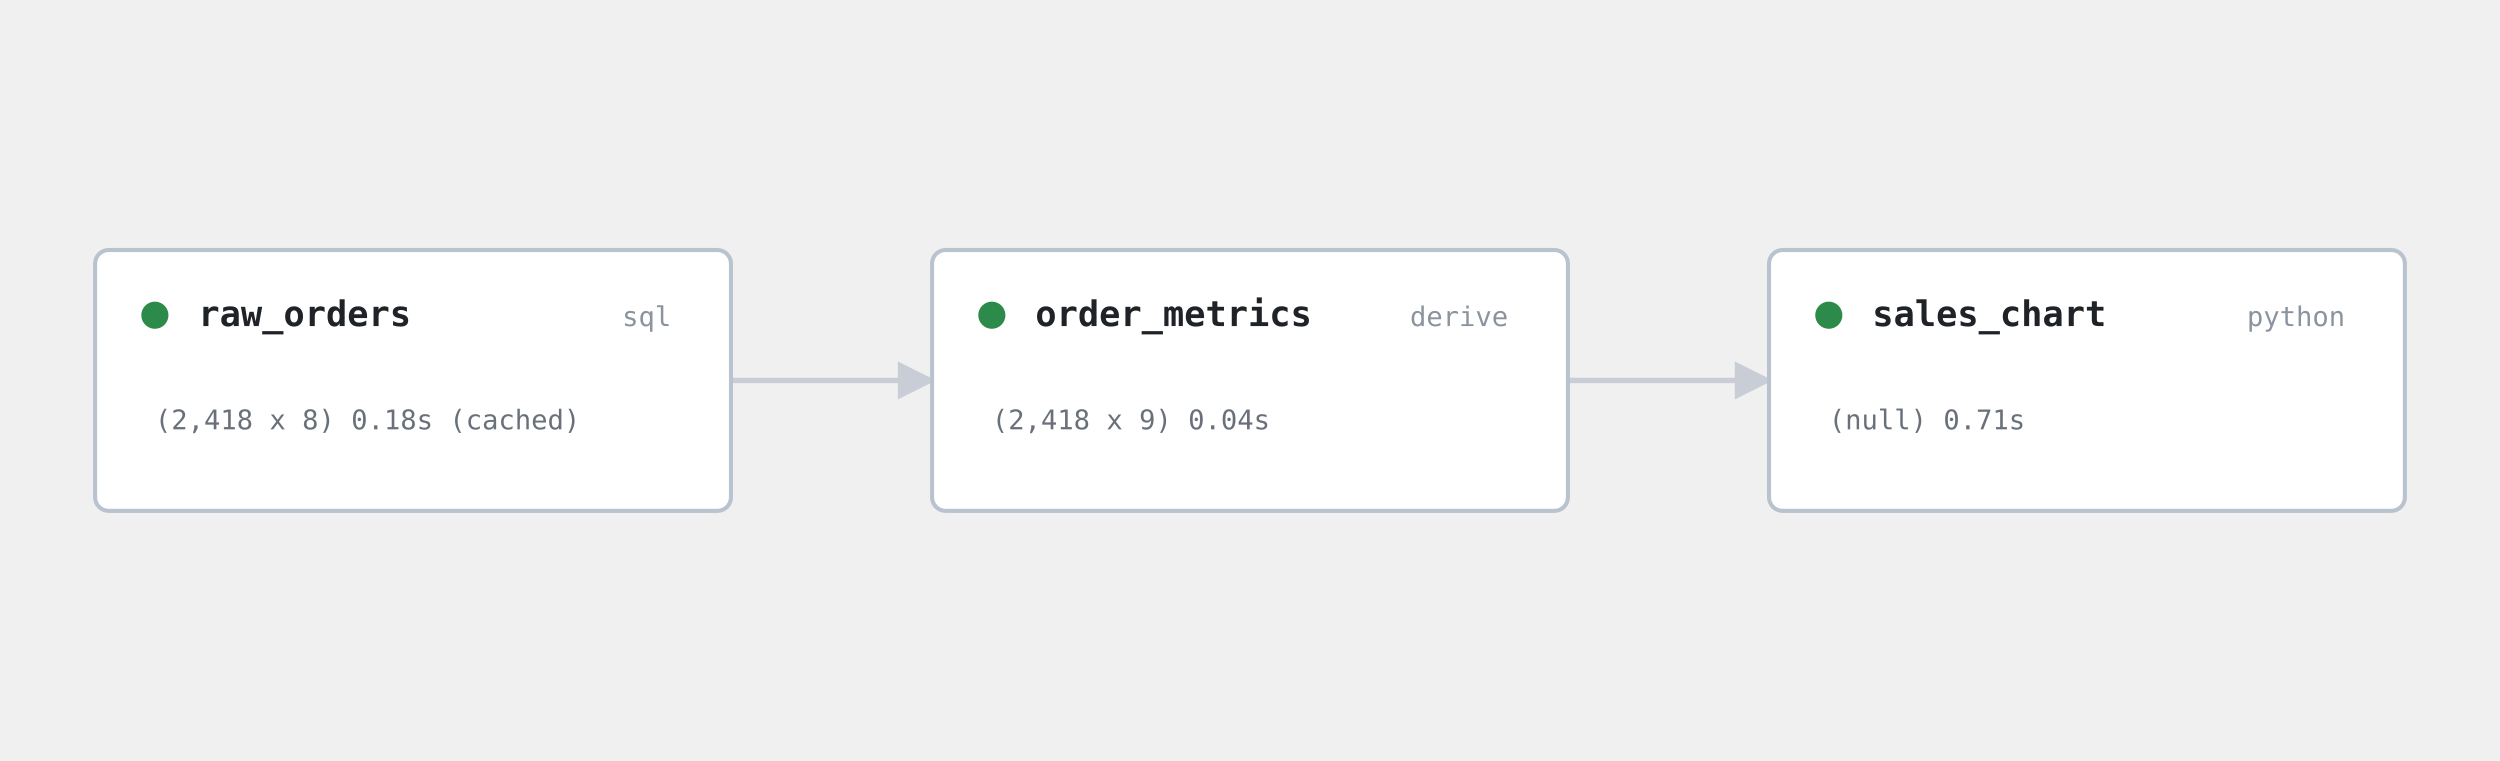
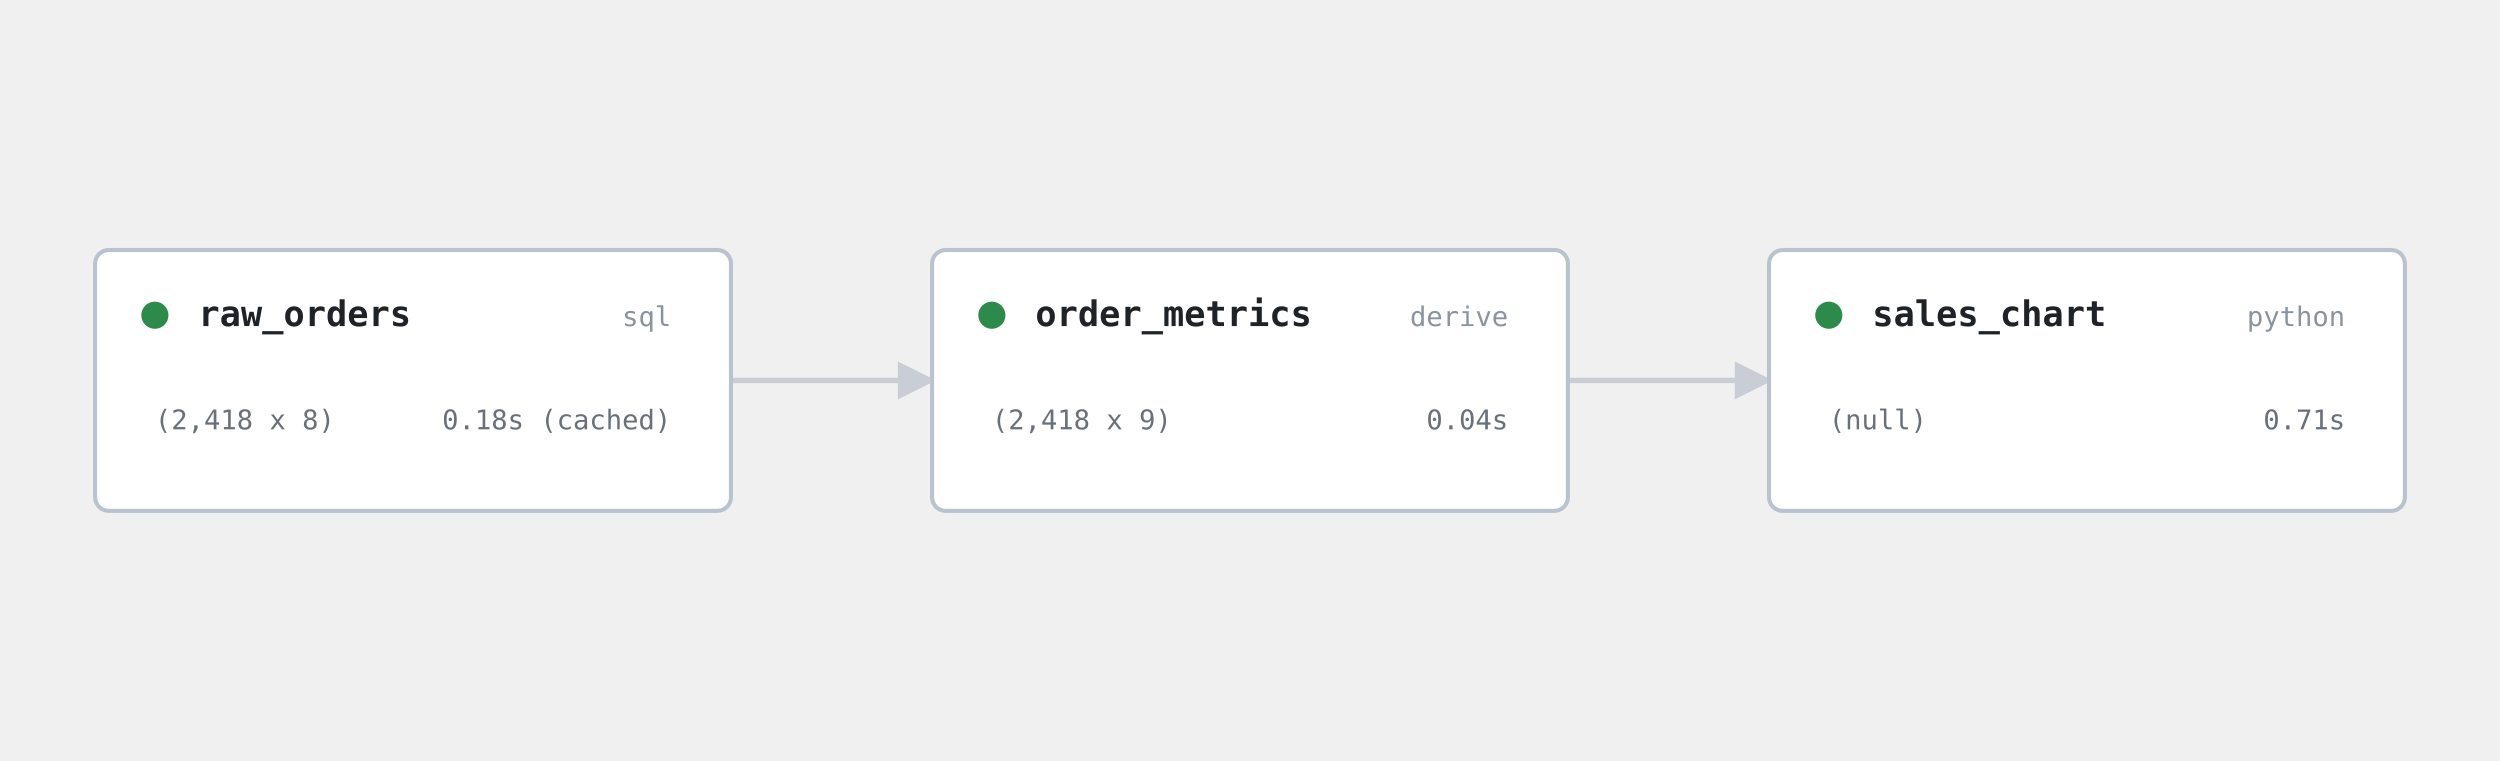
<svg xmlns="http://www.w3.org/2000/svg" width="920" height="280" viewBox="0 0 920 280" role="img" aria-labelledby="title desc">
  <defs>
    <marker id="arrow" viewBox="0 0 10 10" refX="9" refY="5" markerWidth="7" markerHeight="7" orient="auto-start-reverse">
      <path d="M 0 0 L 10 5 L 0 10 z" fill="#c9ced6" />
    </marker>
  </defs>
  <path d="M 269 140 C 299 140, 313 140, 343 140" fill="none" stroke="#c9ced6" stroke-width="2" marker-end="url(#arrow)" />
  <path d="M 577 140 C 607 140, 621 140, 651 140" fill="none" stroke="#c9ced6" stroke-width="2" marker-end="url(#arrow)" />
  <g font-family="Inter, ui-sans-serif, system-ui, sans-serif">
    <g transform="translate(35, 92)">
      <rect width="234" height="96" rx="5" fill="#ffffff" stroke="#b8c3cf" stroke-width="1.5" />
      <circle cx="22" cy="24" r="5" fill="#2c8a4a" />
      <text x="38" y="28" font-family="ui-monospace, SFMono-Regular, Menlo, monospace" font-size="13" font-weight="700" fill="#1f2328">raw_orders</text>
      <text x="212" y="28" text-anchor="end" font-family="ui-monospace, SFMono-Regular, Menlo, monospace" font-size="10" fill="#8b949e">sql</text>
-       <text x="22" y="66" font-family="ui-monospace, SFMono-Regular, Menlo, monospace" font-size="10" fill="#69707a">(2,418 x 8)  0.18s (cached)</text>
+       <text x="22" y="66" font-family="ui-monospace, SFMono-Regular, Menlo, monospace" font-size="10" fill="#69707a">(2,418 x 8)</text>
+       <text x="212" y="66" text-anchor="end" font-family="ui-monospace, SFMono-Regular, Menlo, monospace" font-size="10" fill="#69707a">0.18s (cached)</text>
    </g>
    <g transform="translate(343, 92)">
      <rect width="234" height="96" rx="5" fill="#ffffff" stroke="#b8c3cf" stroke-width="1.5" />
      <circle cx="22" cy="24" r="5" fill="#2c8a4a" />
      <text x="38" y="28" font-family="ui-monospace, SFMono-Regular, Menlo, monospace" font-size="13" font-weight="700" fill="#1f2328">order_metrics</text>
      <text x="212" y="28" text-anchor="end" font-family="ui-monospace, SFMono-Regular, Menlo, monospace" font-size="10" fill="#8b949e">derive</text>
-       <text x="22" y="66" font-family="ui-monospace, SFMono-Regular, Menlo, monospace" font-size="10" fill="#69707a">(2,418 x 9)  0.04s</text>
+       <text x="22" y="66" font-family="ui-monospace, SFMono-Regular, Menlo, monospace" font-size="10" fill="#69707a">(2,418 x 9)</text>
+       <text x="212" y="66" text-anchor="end" font-family="ui-monospace, SFMono-Regular, Menlo, monospace" font-size="10" fill="#69707a">0.04s</text>
    </g>
    <g transform="translate(651, 92)">
      <rect width="234" height="96" rx="5" fill="#ffffff" stroke="#b8c3cf" stroke-width="1.5" />
      <circle cx="22" cy="24" r="5" fill="#2c8a4a" />
      <text x="38" y="28" font-family="ui-monospace, SFMono-Regular, Menlo, monospace" font-size="13" font-weight="700" fill="#1f2328">sales_chart</text>
      <text x="212" y="28" text-anchor="end" font-family="ui-monospace, SFMono-Regular, Menlo, monospace" font-size="10" fill="#8b949e">python</text>
-       <text x="22" y="66" font-family="ui-monospace, SFMono-Regular, Menlo, monospace" font-size="10" fill="#69707a">(null)  0.71s</text>
+       <text x="22" y="66" font-family="ui-monospace, SFMono-Regular, Menlo, monospace" font-size="10" fill="#69707a">(null)</text>
+       <text x="212" y="66" text-anchor="end" font-family="ui-monospace, SFMono-Regular, Menlo, monospace" font-size="10" fill="#69707a">0.71s</text>
    </g>
  </g>
</svg>
